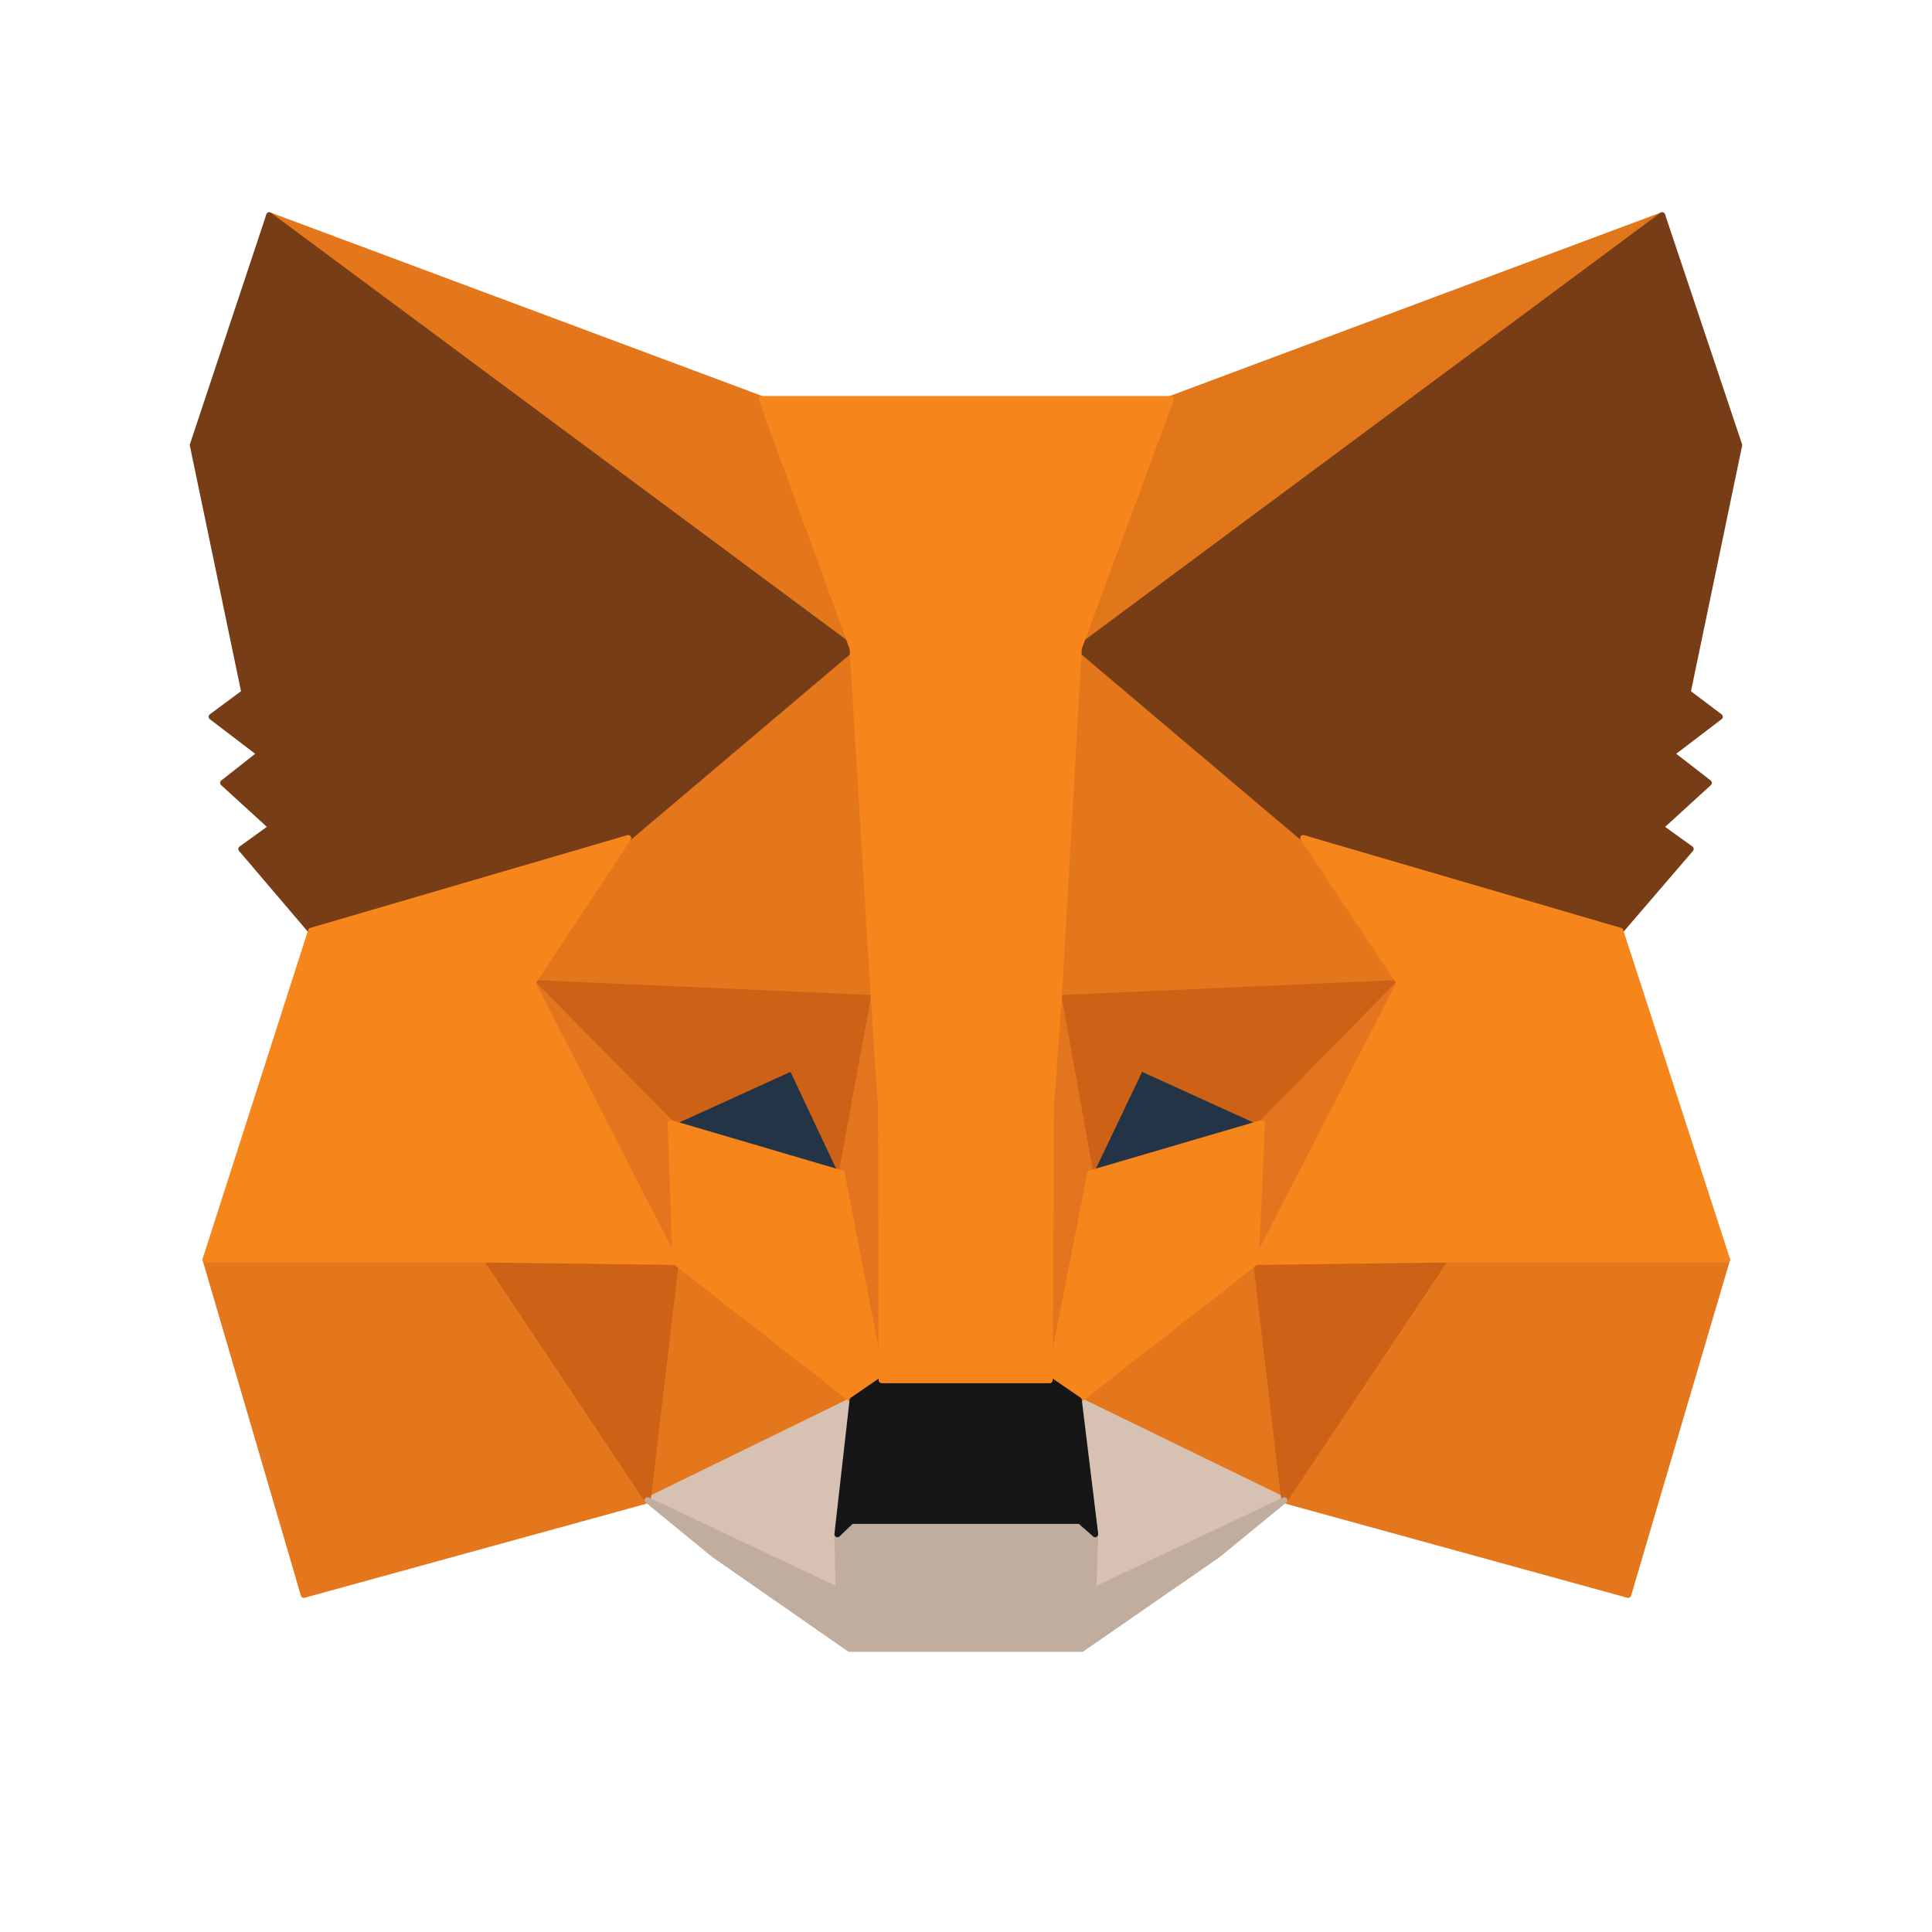
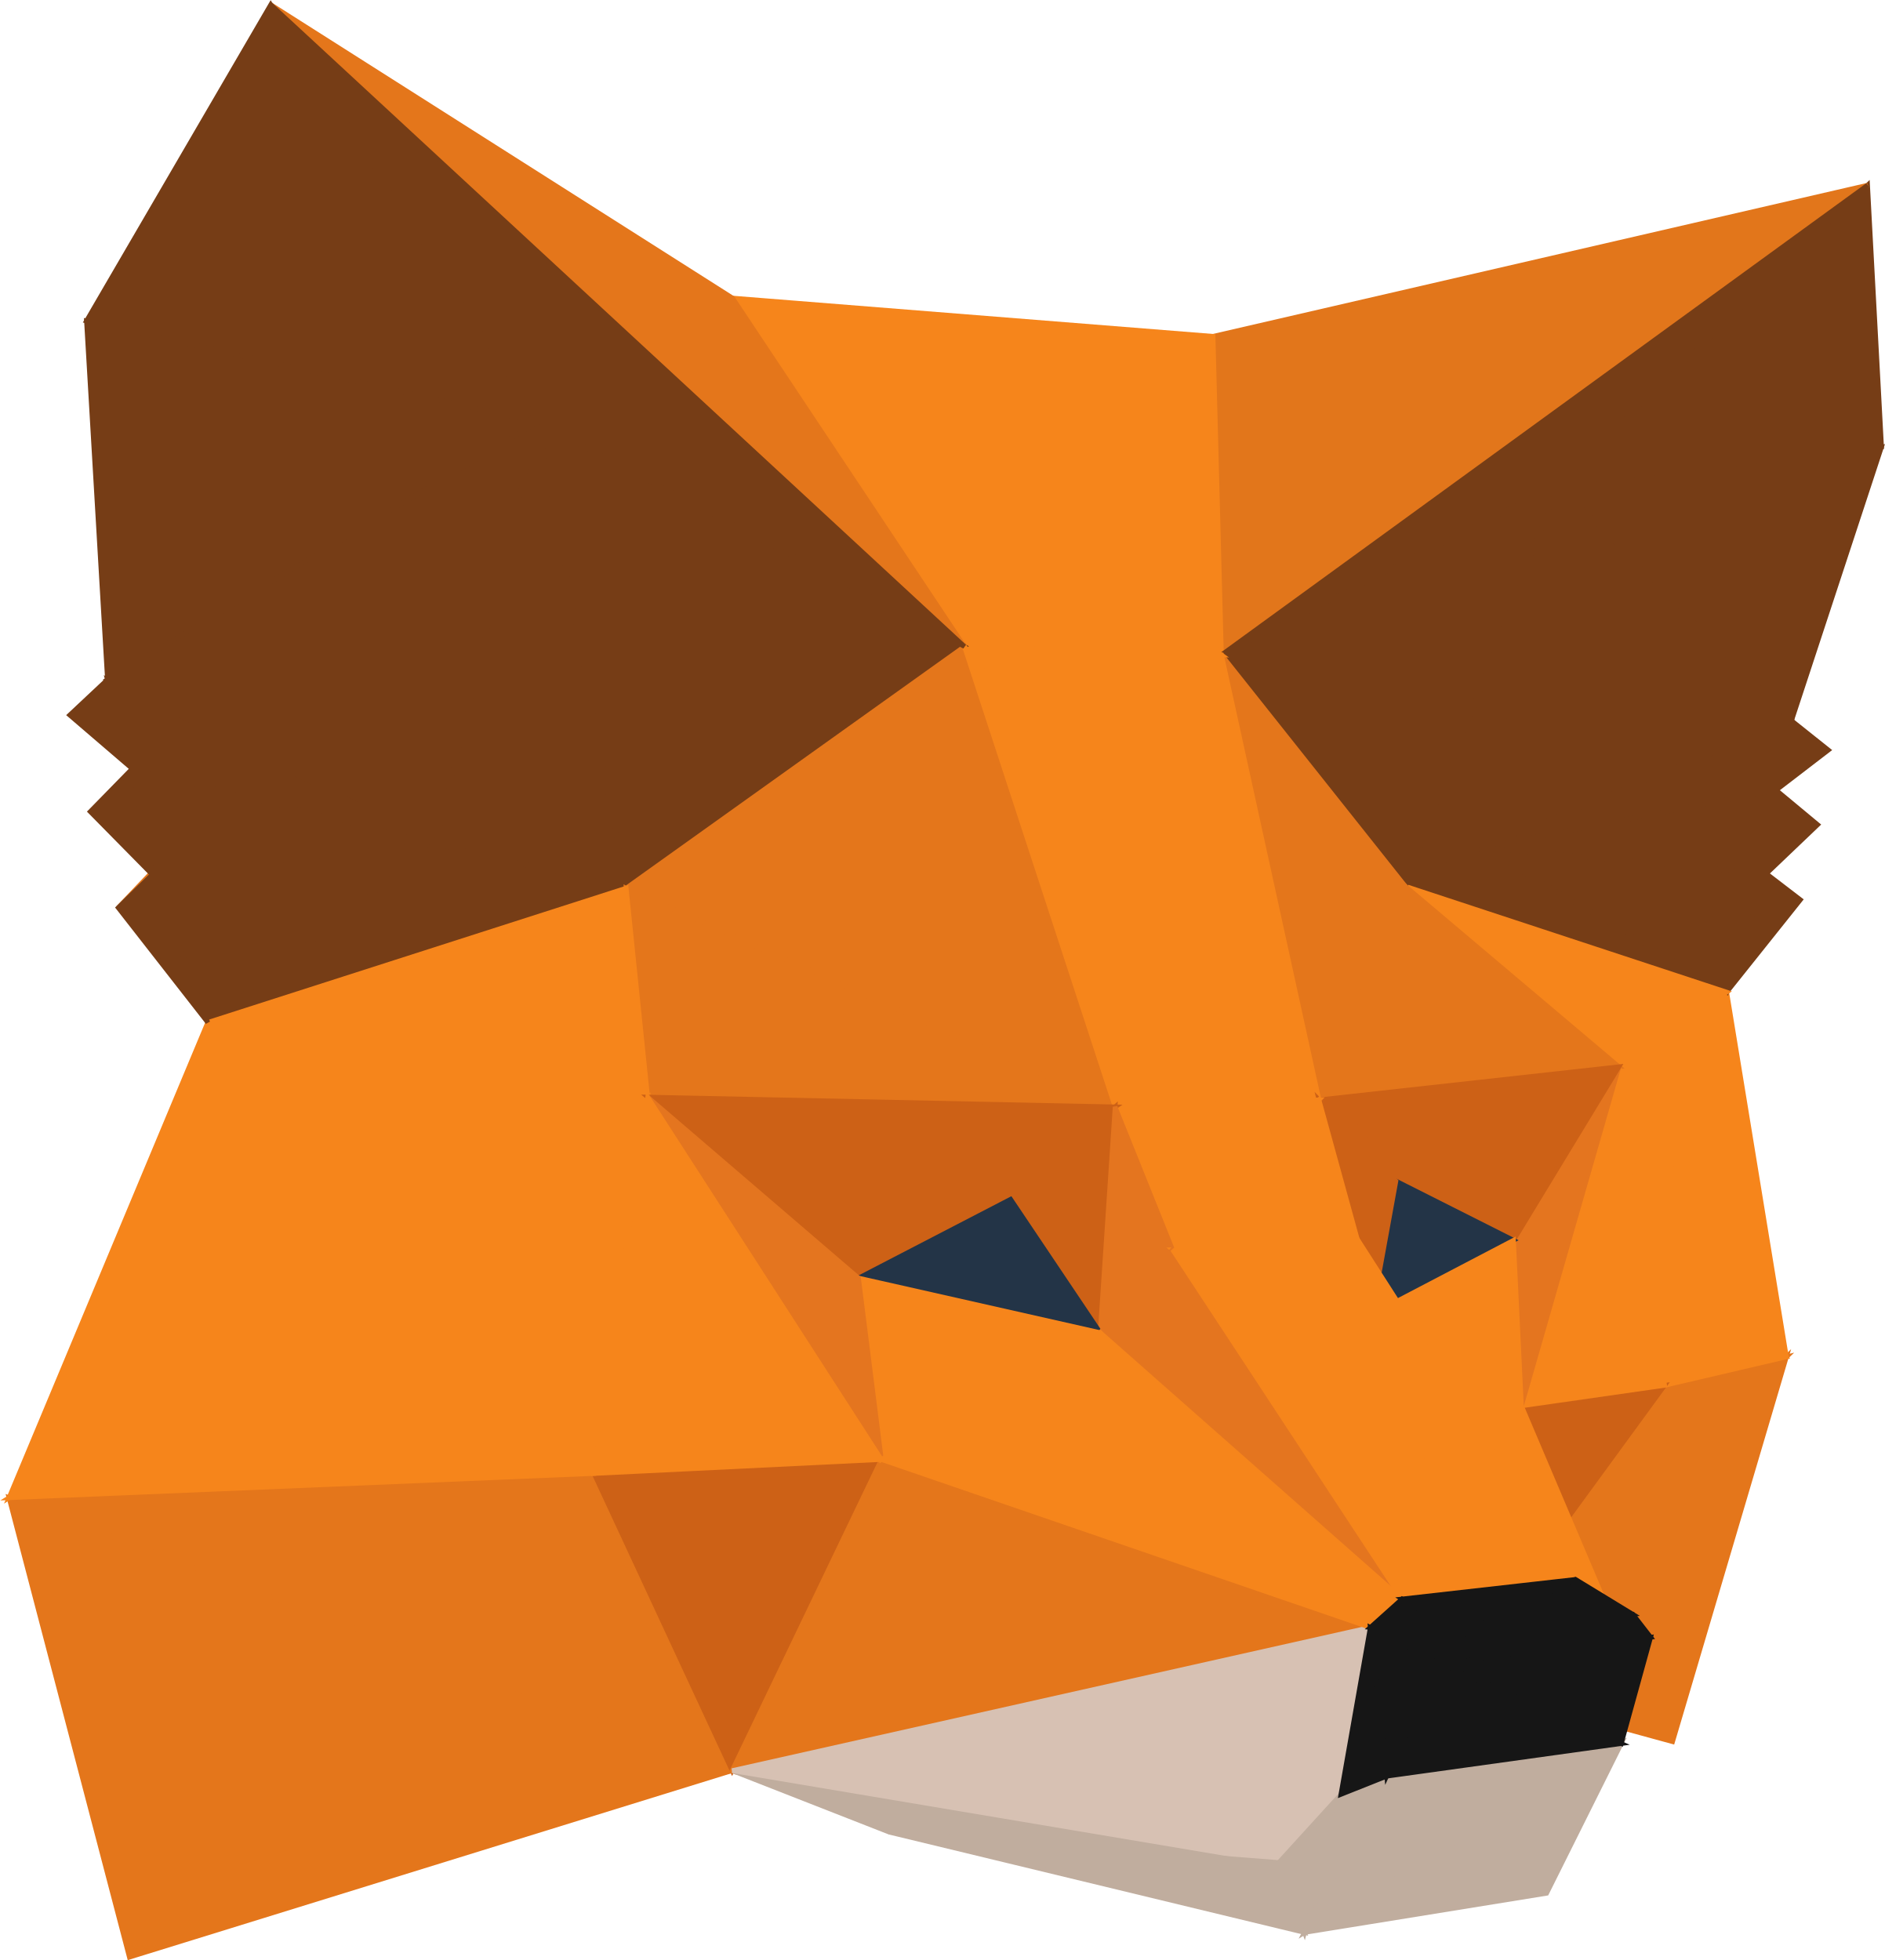
- <svg xmlns="http://www.w3.org/2000/svg" version="1.1" id="Layer_1" x="0px" y="0px" viewBox="0 0 318.6 318.6" style="enable-background:new 0 0 318.6 318.6;" xml:space="preserve">
-   <style type="text/css">
- 	.st0{fill:#E2761B;stroke:#E2761B;stroke-linecap:round;stroke-linejoin:round;}
- 	.st1{fill:#E4761B;stroke:#E4761B;stroke-linecap:round;stroke-linejoin:round;}
- 	.st2{fill:#D7C1B3;stroke:#D7C1B3;stroke-linecap:round;stroke-linejoin:round;}
- 	.st3{fill:#233447;stroke:#233447;stroke-linecap:round;stroke-linejoin:round;}
- 	.st4{fill:#CD6116;stroke:#CD6116;stroke-linecap:round;stroke-linejoin:round;}
- 	.st5{fill:#E4751F;stroke:#E4751F;stroke-linecap:round;stroke-linejoin:round;}
- 	.st6{fill:#F6851B;stroke:#F6851B;stroke-linecap:round;stroke-linejoin:round;}
- 	.st7{fill:#C0AD9E;stroke:#C0AD9E;stroke-linecap:round;stroke-linejoin:round;}
- 	.st8{fill:#161616;stroke:#161616;stroke-linecap:round;stroke-linejoin:round;}
- 	.st9{fill:#763D16;stroke:#763D16;stroke-linecap:round;stroke-linejoin:round;}
- </style>
-   <polygon class="st0" points="274.1,35.5 174.6,109.4 193,65.8 " />
-   <g>
-     <polygon class="st1" points="44.4,35.5 143.1,110.1 125.6,65.8  " />
-     <polygon class="st1" points="238.3,206.8 211.8,247.4 268.5,263 284.8,207.7  " />
-     <polygon class="st1" points="33.9,207.7 50.1,263 106.8,247.4 80.3,206.8  " />
-     <polygon class="st1" points="103.6,138.2 87.8,162.1 144.1,164.6 142.1,104.1  " />
-     <polygon class="st1" points="214.9,138.2 175.9,103.4 174.6,164.6 230.8,162.1  " />
-     <polygon class="st1" points="106.8,247.4 140.6,230.9 111.4,208.1  " />
-     <polygon class="st1" points="177.9,230.9 211.8,247.4 207.1,208.1  " />
-   </g>
-   <g>
-     <polygon class="st2" points="211.8,247.4 177.9,230.9 180.6,253 180.3,262.3  " />
-     <polygon class="st2" points="106.8,247.4 138.3,262.3 138.1,253 140.6,230.9  " />
-   </g>
-   <polygon class="st3" points="138.8,193.5 110.6,185.2 130.5,176.1 " />
-   <polygon class="st3" points="179.7,193.5 188,176.1 208,185.2 " />
-   <g>
-     <polygon class="st4" points="106.8,247.4 111.6,206.8 80.3,207.7  " />
-     <polygon class="st4" points="207,206.8 211.8,247.4 238.3,207.7  " />
-     <polygon class="st4" points="230.8,162.1 174.6,164.6 179.8,193.5 188.1,176.1 208.1,185.2  " />
-     <polygon class="st4" points="110.6,185.2 130.6,176.1 138.8,193.5 144.1,164.6 87.8,162.1  " />
-   </g>
-   <g>
-     <polygon class="st5" points="87.8,162.1 111.4,208.1 110.6,185.2  " />
-     <polygon class="st5" points="208.1,185.2 207.1,208.1 230.8,162.1  " />
-     <polygon class="st5" points="144.1,164.6 138.8,193.5 145.4,227.6 146.9,182.7  " />
-     <polygon class="st5" points="174.6,164.6 171.9,182.6 173.1,227.6 179.8,193.5  " />
-   </g>
-   <polygon class="st6" points="179.8,193.5 173.1,227.6 177.9,230.9 207.1,208.1 208.1,185.2 " />
-   <polygon class="st6" points="110.6,185.2 111.4,208.1 140.6,230.9 145.4,227.6 138.8,193.5 " />
-   <polygon class="st7" points="180.3,262.3 180.6,253 178.1,250.8 140.4,250.8 138.1,253 138.3,262.3 106.8,247.4 117.8,256.4   140.1,271.9 178.4,271.9 200.8,256.4 211.8,247.4 " />
-   <polygon class="st8" points="177.9,230.9 173.1,227.6 145.4,227.6 140.6,230.9 138.1,253 140.4,250.8 178.1,250.8 180.6,253 " />
-   <g>
-     <polygon class="st9" points="278.3,114.2 286.8,73.4 274.1,35.5 177.9,106.9 214.9,138.2 267.2,153.5 278.8,140 273.8,136.4    281.8,129.1 275.6,124.3 283.6,118.2  " />
-     <polygon class="st9" points="31.8,73.4 40.3,114.2 34.9,118.2 42.9,124.3 36.8,129.1 44.8,136.4 39.8,140 51.3,153.5 103.6,138.2    140.6,106.9 44.4,35.5  " />
-   </g>
-   <polygon class="st6" points="267.2,153.5 214.9,138.2 230.8,162.1 207.1,208.1 238.3,207.7 284.8,207.7 " />
-   <polygon class="st6" points="103.6,138.2 51.3,153.5 33.9,207.7 80.3,207.7 111.4,208.1 87.8,162.1 " />
-   <polygon class="st6" points="174.6,164.6 177.9,106.9 193.1,65.8 125.6,65.8 140.6,106.9 144.1,164.6 145.3,182.8 145.4,227.6   173.1,227.6 173.3,182.8 " />
+ <svg xmlns="http://www.w3.org/2000/svg" id="Layer_1" viewBox="0 0 404 420.2" width="2404" height="2500">
+   <style>.st0{fill:#e4761b;stroke:#e4761b}.st1{fill:#f6851b;stroke:#f6851b}.st2{fill:#763d16;stroke:#763d16}.st3{fill:#e2761b;stroke:#e2761b}.st4{fill:#c0ad9e;stroke:#c0ad9e}.st5{fill:#cd6116;stroke:#cd6116}.st6{fill:#e4751f;stroke:#e4751f}.st7{fill:#233447;stroke:#233447}.st8{fill:#d7c1b3;stroke:#d7c1b3}.st9{fill:#161616;stroke:#161616}</style>
+   <path class="st0" d="M382.9 290.9l-24.4 82.5-47.9-13.1z" />
+   <path class="st0" d="M310.6 360.3l46.2-63.3 26.1-6.1z" />
+   <path class="st1" d="M347 228.7l35.9 62.2-26.1 6.1zM347 228.7l23.1-16 12.8 78.2z" />
+   <path class="st2" d="M317.6 181.7l66.4-27.2-3.3 14.9zM378.6 187.3l-61-5.6 63.1-12.3z" />
+   <path class="st2" d="M378.6 187.3l-8.5 25.4-52.5-31zM391.9 160.8l-11.2 8.6 3.3-14.9zM378.6 187.3l2.1-17.9 8.9 7.4z" />
+   <path class="st3" d="M259.1 340.2l16.6 5.3 34.9 14.8z" />
+   <path class="st2" d="M370.1 212.7l8.5-25.4 7.3 5.6zM370.1 212.7L301.2 190l16.4-8.3z" />
+   <path class="st2" d="M334 103.8l-16.4 77.9-16.4 8.3z" />
+   <path class="st2" d="M384 154.5l-66.4 27.2 16.4-77.9z" />
+   <path class="st2" d="M334 103.8l69.3-8-19.3 58.7z" />
+   <path class="st1" d="M370.1 212.7l-23.1 16-45.8-38.7z" />
+   <path class="st2" d="M400.3 39.7l3 56.1-69.3 8z" />
+   <path class="st3" d="M400.3 39.7L261.8 140.4 260 72.1z" />
+   <path class="st1" d="M157 63.9l103 8.2 1.8 68.3z" />
+   <path class="st2" d="M301.2 190l-39.4-49.6 72.2-36.6z" />
+   <path class="st0" d="M301.2 190l45.8 38.7-64.3 7.1z" />
+   <path class="st0" d="M282.7 235.8l-20.9-95.4 39.4 49.6z" />
+   <path class="st2" d="M334 103.8l-72.2 36.6L400.3 39.7z" />
+   <path class="st4" d="M157.9 358.7l32.7 34.1-44.5-40.5z" />
+   <path class="st5" d="M310.6 360.3l15.5-58.9 30.7-4.4z" />
+   <path class="st3" d="M25.3 194.6l56.6-59.5-49.3 52.4z" />
+   <path class="st1" d="M356.8 297l-30.7 4.4 20.9-72.7zM261.8 140.4l-55.1-1.8L157 63.9z" />
+   <path class="st6" d="M347 228.7l-20.9 72.7-1.7-35.5z" />
+   <path class="st5" d="M282.7 235.8l64.3-7.1-22.6 37.2z" />
+   <path class="st1" d="M206.7 138.6l55.1 1.8 20.9 95.4z" />
+   <path class="st0" d="M206.7 138.6L58 1l99 62.9zM156.9 379.6l-129.2 40-25.8-98.5z" />
+   <path class="st2" d="M44.5 219.2l48.8-38.3 40.9 9.5z" />
+   <path class="st2" d="M134.2 190.4l-40.9-9.5 21.9-90.4z" />
+   <path class="st2" d="M32.6 187.5l60.7-6.6-48.8 38.3z" />
+   <path class="st5" d="M324.4 265.9l-25.2-12.7-16.5-17.4z" />
+   <path class="st2" d="M32.6 187.5l-4.3-22.7 65 16.1z" />
+   <path class="st7" d="M294 281.8l5.2-28.6 25.2 12.7z" />
+   <path class="st1" d="M326.1 301.4L294 281.8l30.4-15.9z" />
+   <path class="st2" d="M93.3 180.9l-65-16.1-5.3-19.1zM115.2 90.5l-21.9 90.4L23 145.7zM115.2 90.5l91.5 48.1-72.5 51.8z" />
+   <path class="st0" d="M134.2 190.4l72.5-51.8 32.3 98.7zM239 237.3l-100.2-2.1-4.6-44.8z" />
+   <path class="st1" d="M44.5 219.2l89.7-28.8 4.6 44.8zM282.7 235.8l-43.7 1.5-32.3-98.7z" />
+   <path class="st5" d="M299.2 253.2l-5.2 28.6-11.3-46z" />
+   <path class="st2" d="M58 1l148.7 137.6-91.5-48.1z" />
+   <path class="st0" d="M1.9 321.1l125.4-5.2 29.6 63.7z" />
+   <path class="st5" d="M156.9 379.6l-29.6-63.7 61.6-3z" />
+   <path class="st1" d="M294 281.8l32.1 19.6 17.7 41.7zM138.8 235.2L1.9 321.1l42.6-101.9zM127.3 315.9L1.9 321.1l136.9-85.9zM282.7 235.8l8.2 29.8-39.6 2.3zM251.3 267.9L239 237.3l43.7-1.5z" />
+   <path class="st4" d="M190.6 392.8l-33.7-13.2 117.2 19.7z" />
+   <path class="st2" d="M44.5 219.2l-19.2-24.6 7.3-7.1z" />
+   <path class="st8" d="M287.4 384.7l-13.3 14.6-117.2-19.7z" />
+   <path class="st0" d="M293.7 348.9l-136.8 30.7 32-66.7z" />
+   <path class="st8" d="M156.9 379.6l136.8-30.7-6.3 35.8z" />
+   <path class="st2" d="M23 145.7l-4.5-76.9 96.7 21.7zM32.6 187.5L19.3 174l9-9.2z" />
+   <path class="st5" d="M216.6 257.1l22.4-19.8-3.2 48.4z" />
+   <path class="st5" d="M239 237.3l-22.4 19.8L184 274z" />
+   <path class="st1" d="M343.8 343.1l-6.1-4.5-43.7-56.8z" />
+   <path class="st5" d="M184 274l-45.2-38.8 100.2 2.1z" />
+   <path class="st6" d="M235.8 285.7l3.2-48.4 12.3 30.6z" />
+   <path class="st2" d="M14.9 153.3l8.1-7.6 5.3 19.1z" />
+   <path class="st7" d="M235.8 285.7L184 274l32.6-16.9z" />
+   <path class="st2" d="M115.2 90.5L18.5 68.8 58 1z" />
+   <path class="st4" d="M274.1 399.3l5.5 15-89-21.5z" />
+   <path class="st1" d="M188.9 312.9L184 274l51.8 11.7z" />
+   <path class="st6" d="M138.8 235.2L184 274l4.9 38.9z" />
+   <path class="st1" d="M251.3 267.9l39.6-2.3 46.8 73zM138.8 235.2l50.1 77.7-61.6 3z" />
+   <path class="st6" d="M251.3 267.9l49.2 74.9-64.7-57.1z" />
+   <path class="st1" d="M235.8 285.7l64.7 57.1-6.8 6.1z" />
+   <path class="st1" d="M293.7 348.9l-104.8-36 46.9-27.2zM337.7 338.6l-37.2 4.2-49.2-74.9z" />
+   <path class="st4" d="M347.5 373.8l-16 32.1-51.9 8.4zM279.6 414.3l-5.5-15 13.3-14.6z" />
+   <path class="st4" d="M287.4 384.7l9.8-3.9-17.6 33.5zM279.6 414.3l17.6-33.5 50.3-7z" />
+   <path class="st9" d="M337.7 338.6l12.3 7.5-37.4 4.5z" />
+   <path class="st9" d="M312.6 350.6l-12.1-7.8 37.2-4.2zM308.3 356.5l45.5-5.5-6.3 22.8z" />
+   <path class="st9" d="M347.5 373.8l-50.3 7 11.1-24.3zM297.2 380.8l-9.8 3.9 6.3-35.8zM293.7 348.9l6.8-6.1 12.1 7.8zM350 346.1l3.8 4.9-45.5 5.5z" />
+   <path class="st9" d="M308.3 356.5l4.3-5.9 37.4-4.5zM293.7 348.9l14.6 7.6-11.1 24.3z" />
+   <path class="st9" d="M312.6 350.6l-4.3 5.9-14.6-7.6z" />
</svg>
